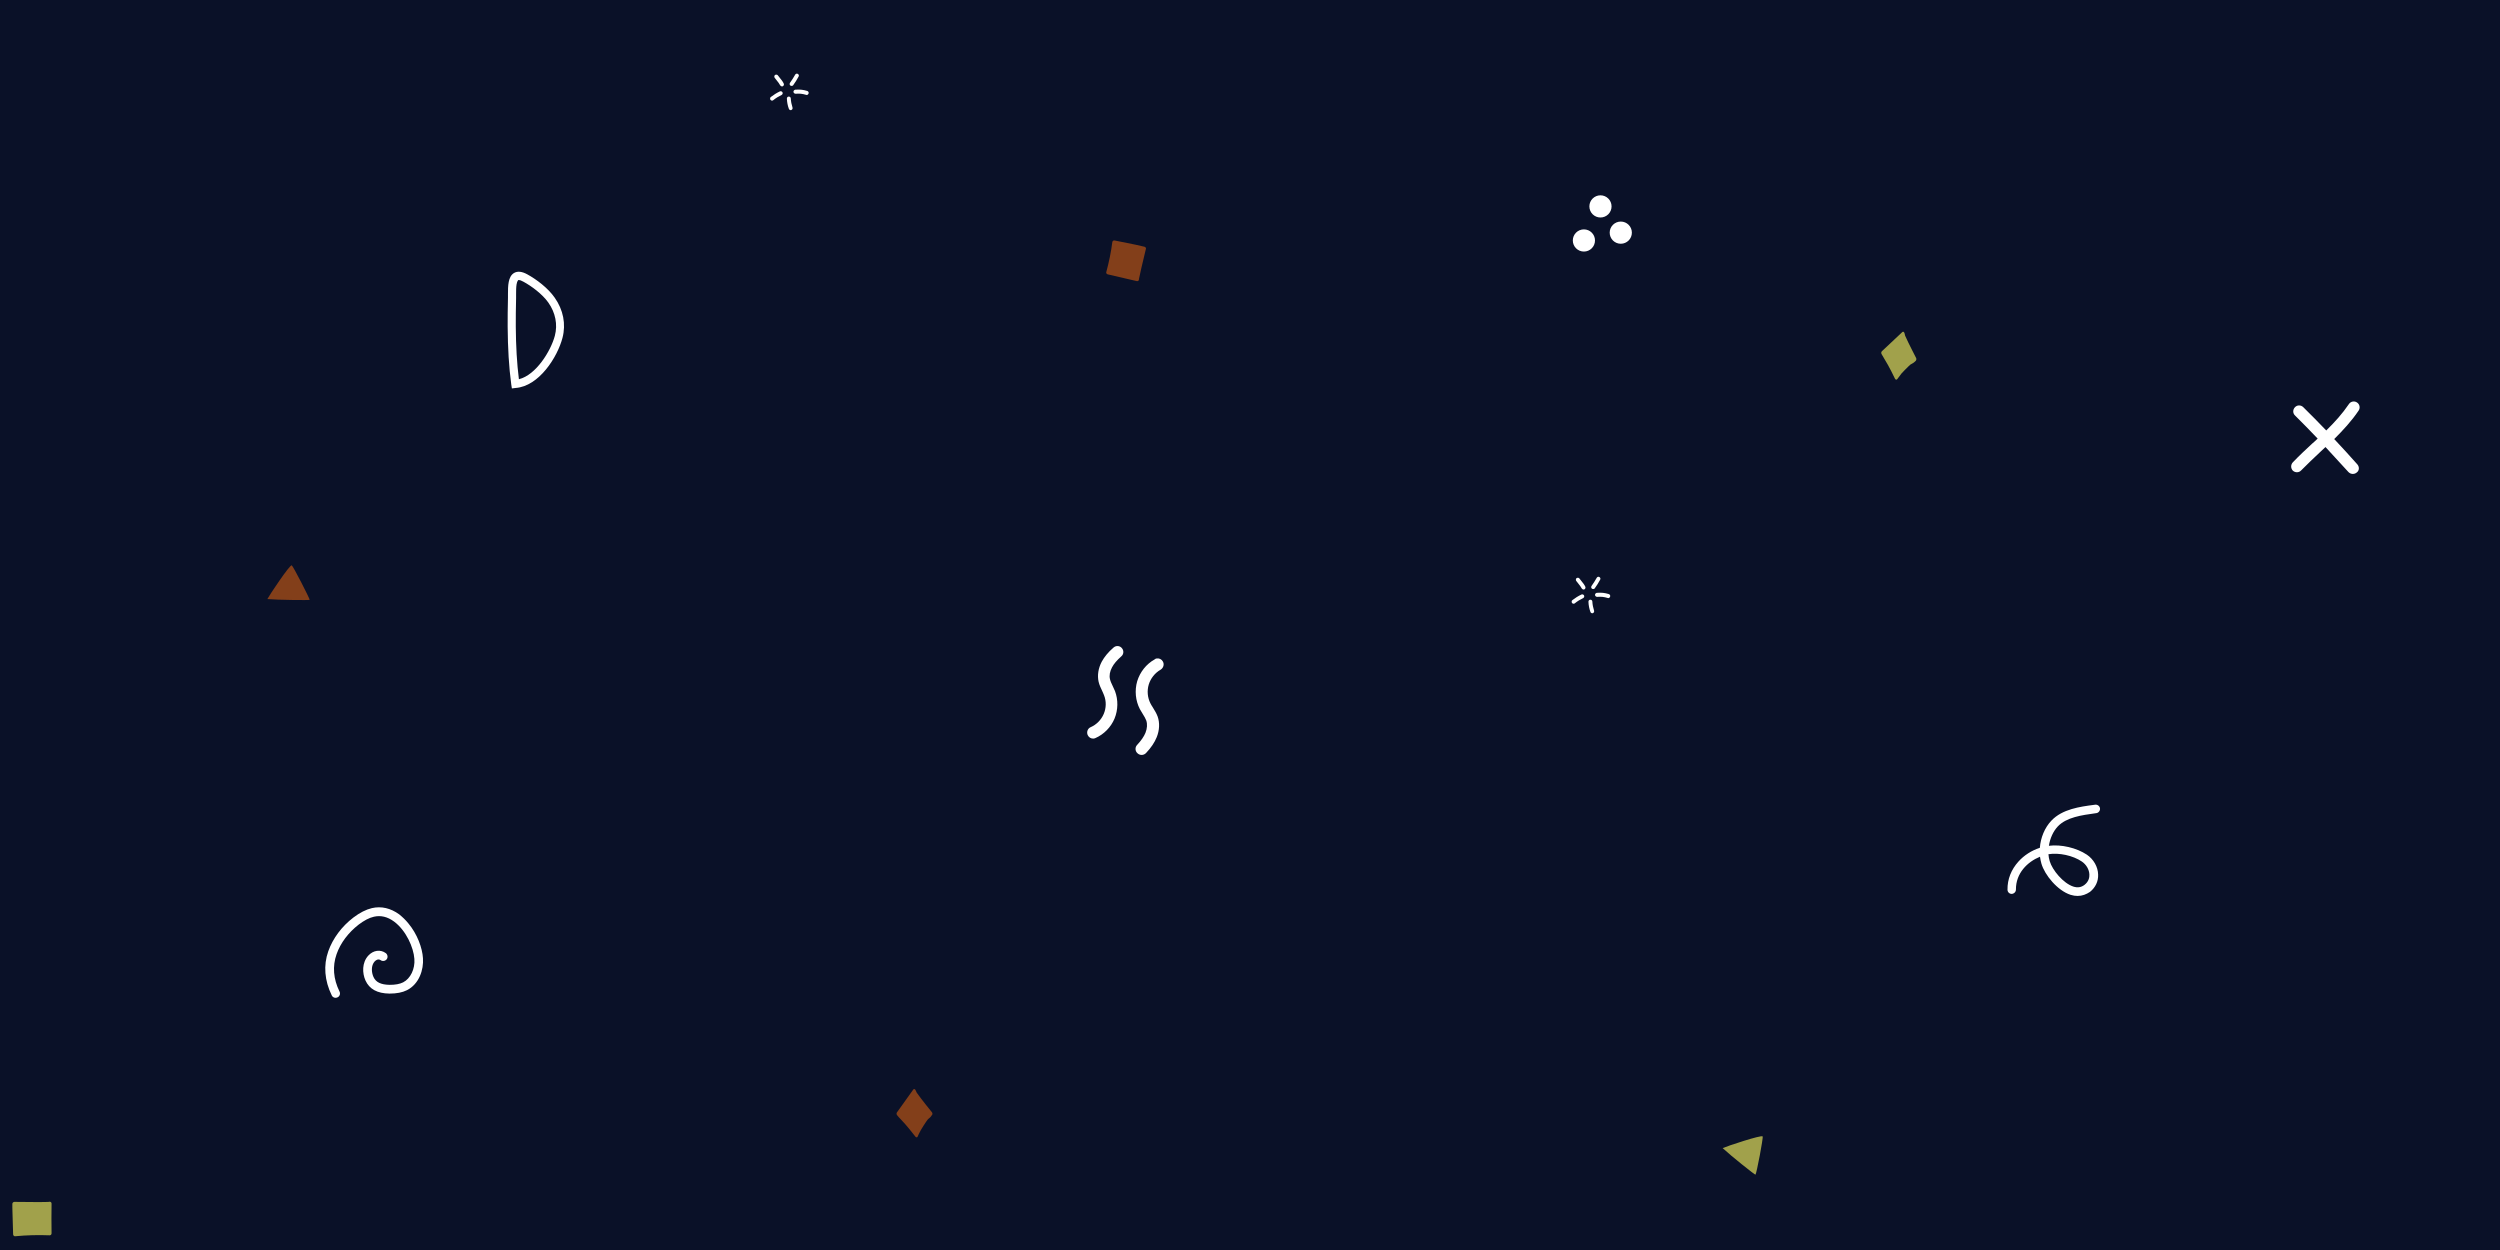
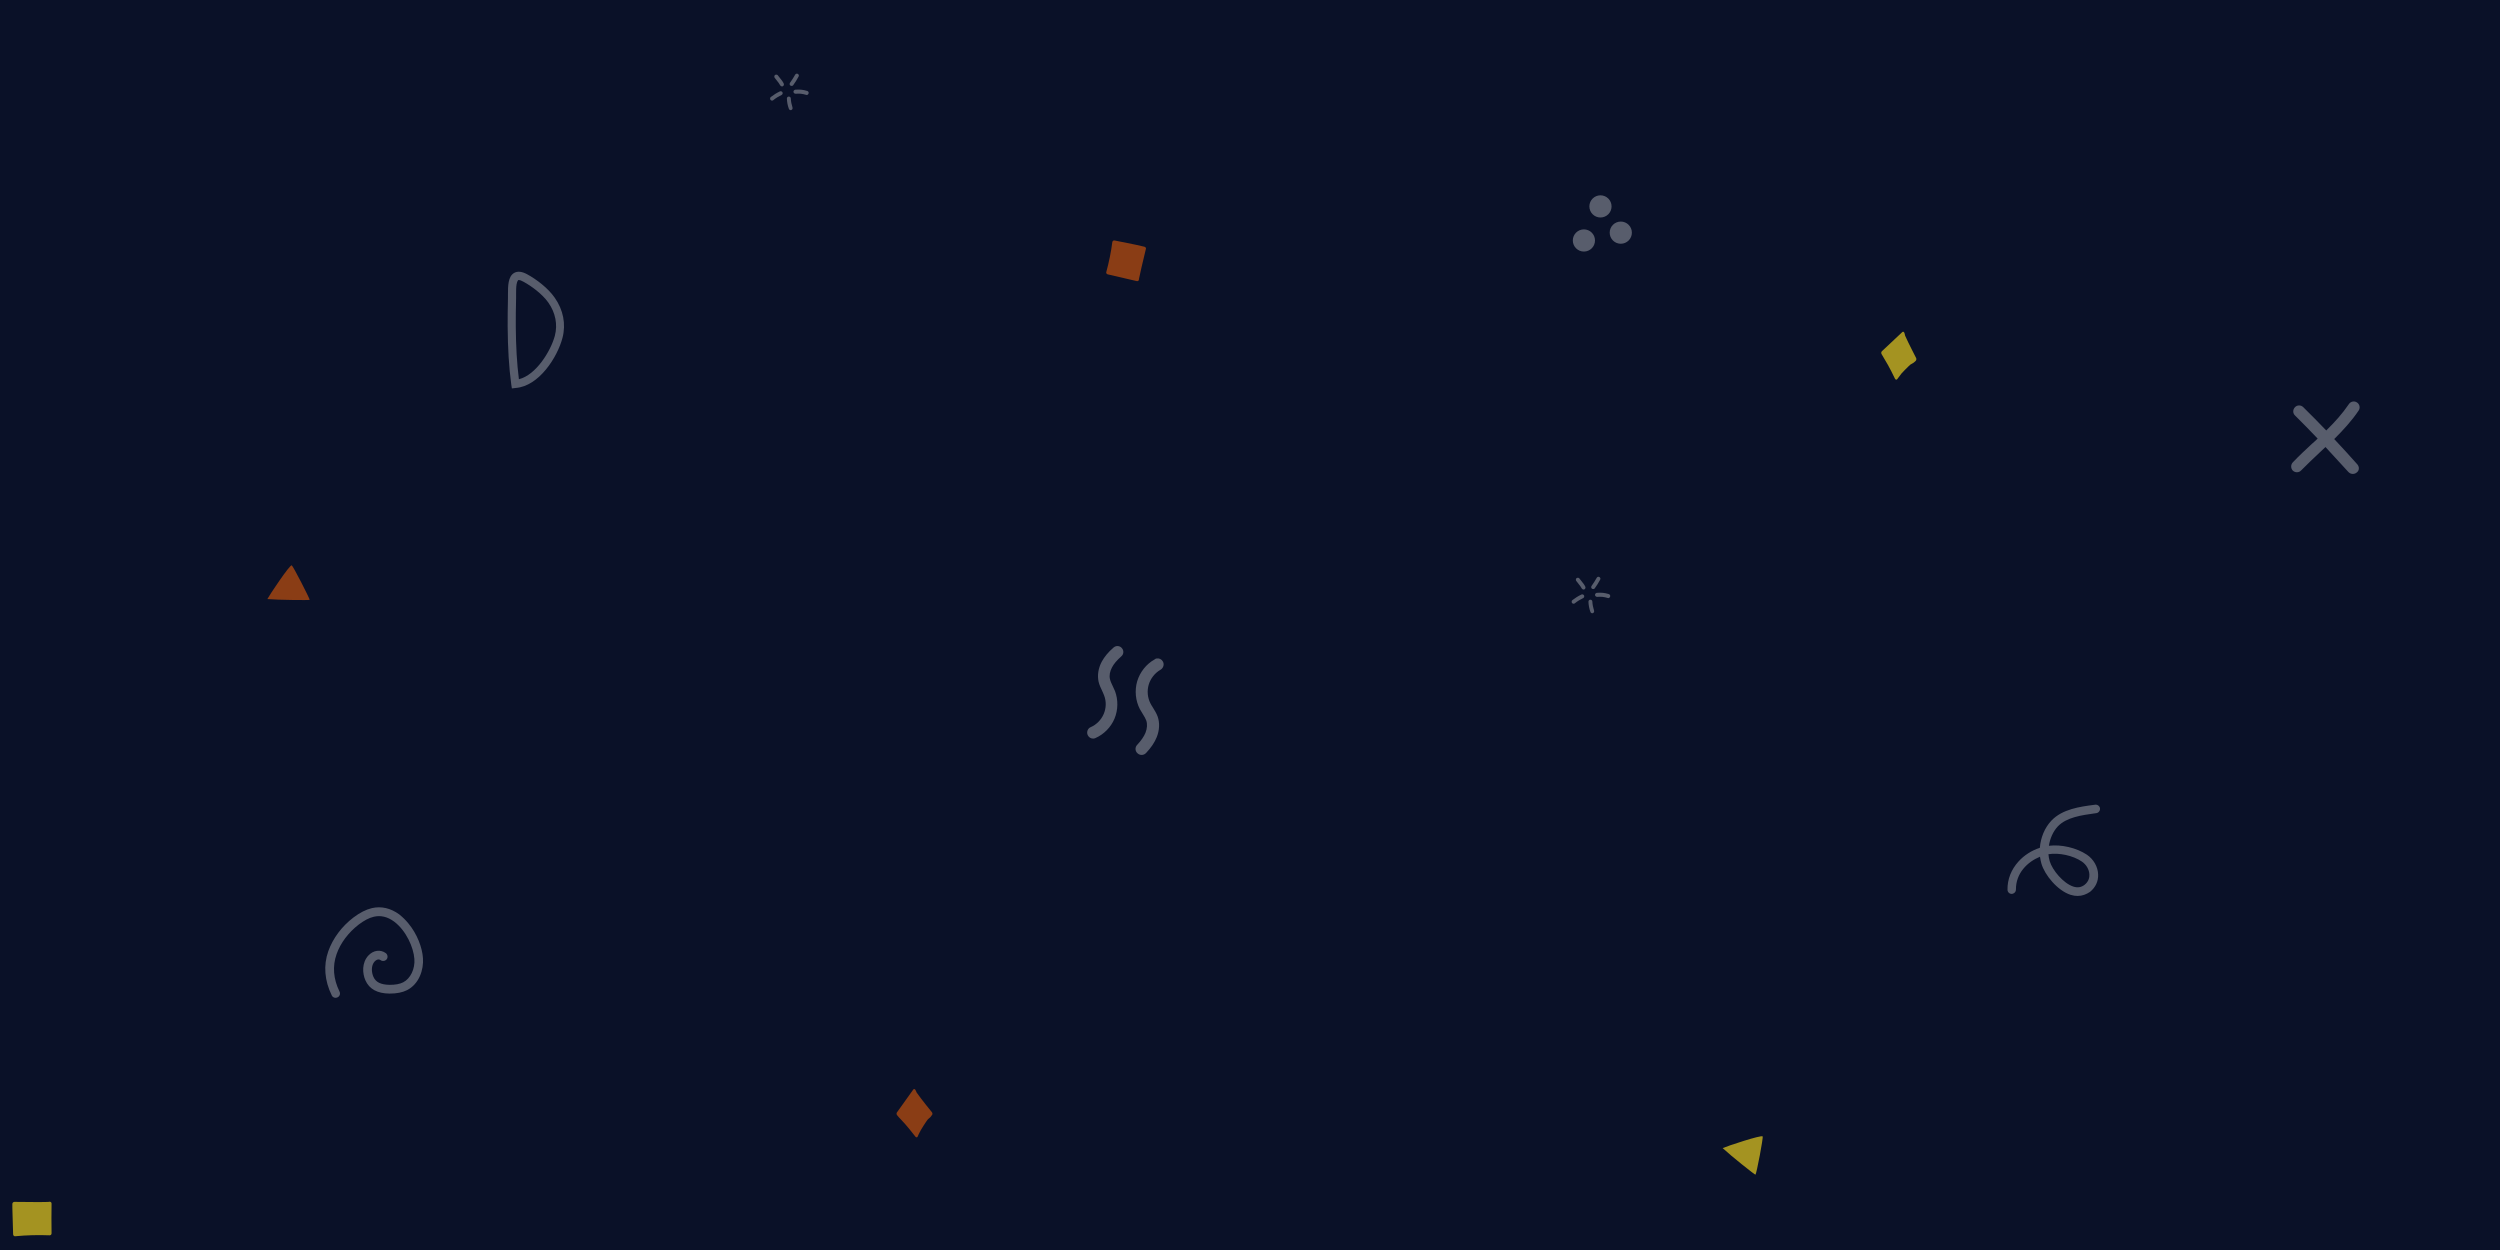
- <svg xmlns="http://www.w3.org/2000/svg" width="1037" height="518.5" viewBox="0 0 1600 800">
+ <svg xmlns="http://www.w3.org/2000/svg" width="1600" height="800" viewBox="0 0 1600 800">
  <rect fill="#0A1128" width="1600" height="800" />
-   <path fill="#A1A14B" d="M1102.5 734.8c2.5-1.2 24.8-8.6 25.6-7.5.5.7-3.9 23.8-4.6 24.5C1123.3 752.1 1107.5 739.5 1102.5 734.8zM1226.3 229.1c0-.1-4.9-9.4-7-14.2-.1-.3-.3-1.1-.4-1.6-.1-.4-.3-.7-.6-.9-.3-.2-.6-.1-.8.1l-13.1 12.3c0 0 0 0 0 0-.2.2-.3.5-.4.8 0 .3 0 .7.2 1 .1.1 1.4 2.5 2.1 3.6 2.4 3.7 6.5 12.1 6.5 12.2.2.3.4.5.7.6.3 0 .5-.1.7-.3 0 0 1.8-2.5 2.7-3.6 1.5-1.6 3-3.2 4.6-4.7 1.2-1.2 1.6-1.4 2.1-1.6.5-.3 1.1-.5 2.5-1.9C1226.5 230.4 1226.6 229.6 1226.3 229.1zM33 770.3C33 770.3 33 770.3 33 770.3c0-.7-.5-1.2-1.2-1.2-.1 0-.3 0-.4.1-1.6.2-14.3.1-22.2 0-.3 0-.6.1-.9.4-.2.2-.4.5-.4.9 0 .2 0 4.9.1 5.9l.4 13.6c0 .3.2.6.4.9.2.2.5.3.8.3 0 0 .1 0 .1 0 7.3-.7 14.7-.9 22-.6.3 0 .7-.1.9-.3.2-.2.4-.6.4-.9C32.9 783.3 32.9 776.2 33 770.3z" />
-   <path fill="#833F1A" d="M171.1 383.4c1.3-2.5 14.3-22 15.6-21.6.8.3 11.5 21.2 11.5 22.1C198.1 384.2 177.9 384 171.1 383.4zM596.4 711.8c-.1-.1-6.7-8.2-9.7-12.5-.2-.3-.5-1-.7-1.5-.2-.4-.4-.7-.7-.8-.3-.1-.6 0-.8.3L574 712c0 0 0 0 0 0-.2.2-.2.5-.2.9 0 .3.2.7.4.9.1.1 1.8 2.2 2.8 3.1 3.1 3.1 8.8 10.5 8.9 10.6.2.3.5.4.8.4.3 0 .5-.2.6-.5 0 0 1.2-2.8 2-4.1 1.1-1.9 2.3-3.7 3.5-5.5.9-1.4 1.3-1.7 1.7-2 .5-.4 1-.7 2.1-2.4C596.9 713.1 596.8 712.3 596.4 711.8zM727.5 179.9C727.5 179.9 727.5 179.9 727.5 179.9c.6.2 1.3-.2 1.4-.8 0-.1 0-.2 0-.4.2-1.4 2.8-12.6 4.5-19.5.1-.3 0-.6-.2-.8-.2-.3-.5-.4-.8-.5-.2 0-4.7-1.1-5.7-1.3l-13.4-2.7c-.3-.1-.7 0-.9.2-.2.2-.4.4-.5.6 0 0 0 .1 0 .1-.8 6.5-2.2 13.1-3.9 19.4-.1.3 0 .6.2.9.2.3.5.4.8.5C714.8 176.9 721.7 178.5 727.5 179.9zM728.5 178.1c-.1-.1-.2-.2-.4-.2C728.3 177.9 728.4 178 728.5 178.1z" />
-   <g fill="#FFF">
+   <path fill="#A49321" d="M1102.5 734.8c2.5-1.2 24.8-8.6 25.6-7.5.5.7-3.9 23.8-4.6 24.5C1123.3 752.1 1107.5 739.5 1102.5 734.8zM1226.3 229.1c0-.1-4.9-9.4-7-14.2-.1-.3-.3-1.1-.4-1.6-.1-.4-.3-.7-.6-.9-.3-.2-.6-.1-.8.1l-13.1 12.3c0 0 0 0 0 0-.2.2-.3.5-.4.8 0 .3 0 .7.2 1 .1.1 1.4 2.5 2.1 3.6 2.4 3.7 6.5 12.1 6.5 12.2.2.3.4.5.7.6.3 0 .5-.1.7-.3 0 0 1.8-2.5 2.7-3.6 1.5-1.6 3-3.2 4.6-4.7 1.2-1.2 1.6-1.4 2.1-1.6.5-.3 1.1-.5 2.5-1.9C1226.5 230.4 1226.6 229.6 1226.3 229.1zM33 770.3C33 770.3 33 770.3 33 770.3c0-.7-.5-1.2-1.2-1.2-.1 0-.3 0-.4.1-1.6.2-14.3.1-22.2 0-.3 0-.6.1-.9.4-.2.2-.4.5-.4.9 0 .2 0 4.9.1 5.9l.4 13.6c0 .3.2.6.4.9.2.2.5.3.8.3 0 0 .1 0 .1 0 7.3-.7 14.7-.9 22-.6.3 0 .7-.1.9-.3.2-.2.4-.6.4-.9C32.9 783.3 32.9 776.2 33 770.3z" />
+   <path fill="#8A3D15" d="M171.1 383.4c1.3-2.5 14.3-22 15.6-21.6.8.3 11.5 21.2 11.5 22.1C198.1 384.2 177.9 384 171.1 383.4zM596.4 711.8c-.1-.1-6.7-8.2-9.7-12.5-.2-.3-.5-1-.7-1.5-.2-.4-.4-.7-.7-.8-.3-.1-.6 0-.8.3L574 712c0 0 0 0 0 0-.2.2-.2.5-.2.9 0 .3.2.7.4.9.1.1 1.8 2.2 2.8 3.1 3.1 3.1 8.8 10.5 8.9 10.6.2.3.5.4.8.4.3 0 .5-.2.6-.5 0 0 1.2-2.8 2-4.1 1.1-1.9 2.3-3.7 3.5-5.5.9-1.4 1.3-1.7 1.7-2 .5-.4 1-.7 2.1-2.4C596.9 713.1 596.8 712.3 596.4 711.8zM727.5 179.9C727.5 179.9 727.5 179.9 727.5 179.9c.6.2 1.3-.2 1.4-.8 0-.1 0-.2 0-.4.2-1.4 2.8-12.6 4.5-19.5.1-.3 0-.6-.2-.8-.2-.3-.5-.4-.8-.5-.2 0-4.7-1.1-5.7-1.3l-13.4-2.7c-.3-.1-.7 0-.9.2-.2.2-.4.4-.5.6 0 0 0 .1 0 .1-.8 6.5-2.2 13.1-3.9 19.4-.1.3 0 .6.2.9.2.3.5.4.8.5C714.8 176.9 721.7 178.5 727.5 179.9zM728.5 178.1c-.1-.1-.2-.2-.4-.2C728.3 177.9 728.4 178 728.5 178.1z" />
+   <g fill-opacity="0.32" fill="#FFF">
    <path d="M699.6 472.7c-1.5 0-2.8-.8-3.5-2.3-.8-1.9 0-4.2 1.9-5 3.7-1.6 6.8-4.7 8.4-8.5 1.6-3.8 1.7-8.1.2-11.9-.3-.9-.8-1.8-1.2-2.8-.8-1.7-1.8-3.7-2.3-5.9-.9-4.1-.2-8.6 2-12.8 1.7-3.1 4.1-6.1 7.6-9.1 1.6-1.4 4-1.2 5.3.4 1.4 1.6 1.2 4-.4 5.3-2.8 2.5-4.7 4.7-5.9 7-1.4 2.6-1.9 5.3-1.3 7.6.3 1.4 1 2.8 1.7 4.3.5 1.1 1 2.2 1.5 3.3 2.1 5.6 2 12-.3 17.6-2.3 5.5-6.8 10.1-12.3 12.5C700.6 472.6 700.1 472.7 699.6 472.7zM740.4 421.4c1.5-.2 3 .5 3.8 1.9 1.1 1.8.4 4.2-1.4 5.3-3.7 2.1-6.4 5.6-7.6 9.5-1.2 4-.8 8.4 1.1 12.1.4.9 1 1.7 1.6 2.7 1 1.7 2.2 3.5 3 5.7 1.4 4 1.2 8.7-.6 13.2-1.4 3.4-3.5 6.6-6.8 10.1-1.5 1.6-3.9 1.7-5.5.2-1.6-1.4-1.7-3.9-.2-5.4 2.6-2.8 4.3-5.3 5.3-7.7 1.1-2.8 1.3-5.6.5-7.9-.5-1.3-1.3-2.7-2.2-4.1-.6-1-1.3-2.1-1.9-3.2-2.8-5.4-3.4-11.9-1.7-17.8 1.8-5.9 5.8-11 11.2-14C739.4 421.6 739.9 421.4 740.4 421.4zM261.3 590.9c5.7 6.8 9 15.7 9.4 22.4.5 7.3-2.4 16.4-10.2 20.4-3 1.5-6.7 2.2-11.2 2.2-7.9-.1-12.9-2.9-15.4-8.4-2.1-4.7-2.3-11.4 1.8-15.9 3.2-3.5 7.8-4.1 11.2-1.6 1.2.9 1.5 2.7.6 3.9-.9 1.2-2.7 1.5-3.9.6-1.8-1.3-3.6.6-3.8.8-2.4 2.6-2.1 7-.8 9.9 1.5 3.4 4.7 5 10.4 5.1 3.6 0 6.4-.5 8.6-1.6 4.7-2.4 7.7-8.6 7.2-15-.5-7.3-5.3-18.2-13-23.9-4.2-3.1-8.5-4.1-12.9-3.1-3.1.7-6.2 2.4-9.7 5-6.6 5.1-11.7 11.8-14.2 19-2.7 7.7-2.1 15.8 1.9 23.9.7 1.4.1 3.1-1.3 3.7-1.4.7-3.1.1-3.7-1.3-4.6-9.4-5.4-19.2-2.2-28.2 2.9-8.2 8.6-15.9 16.1-21.6 4.1-3.1 8-5.1 11.8-6 6-1.4 12 0 17.5 4C257.6 586.9 259.6 588.8 261.3 590.9z" />
    <circle cx="1013.7" cy="153.9" r="7.1" />
    <circle cx="1024.3" cy="132.1" r="7.1" />
    <circle cx="1037.3" cy="148.9" r="7.1" />
    <path d="M1508.7 297.2c-4.8-5.4-9.7-10.8-14.8-16.2 5.6-5.6 11.1-11.5 15.6-18.2 1.2-1.7.7-4.1-1-5.2-1.7-1.2-4.1-.7-5.2 1-4.2 6.2-9.1 11.6-14.5 16.9-4.8-5-9.7-10-14.7-14.9-1.5-1.5-3.9-1.5-5.3 0-1.5 1.5-1.5 3.9 0 5.3 4.9 4.8 9.7 9.8 14.5 14.8-1.1 1.1-2.3 2.2-3.5 3.2-4.1 3.8-8.4 7.8-12.4 12-1.4 1.5-1.4 3.8 0 5.3 0 0 0 0 0 0 1.5 1.4 3.9 1.4 5.3-.1 3.9-4 8.1-7.9 12.1-11.7 1.2-1.1 2.3-2.2 3.5-3.3 4.9 5.3 9.8 10.6 14.6 15.9.1.1.1.1.2.2 1.4 1.4 3.7 1.5 5.2.2C1510 301.2 1510.1 298.8 1508.7 297.2zM327.6 248.6l-.4-2.6c-1.5-11.1-2.2-23.2-2.3-37 0-5.5 0-11.5.2-18.5 0-.7 0-1.5 0-2.3 0-5 0-11.2 3.9-13.5 2.2-1.3 5.1-1 8.5.9 5.7 3.1 13.2 8.7 17.5 14.9 5.5 7.8 7.3 16.9 5 25.7-3.2 12.3-15 31-30 32.1L327.6 248.6zM332.1 179.2c-.2 0-.3 0-.4.1-.1.1-.7.5-1.1 2.7-.3 1.9-.3 4.2-.3 6.3 0 .8 0 1.7 0 2.4-.2 6.9-.2 12.8-.2 18.3.1 12.5.7 23.5 2 33.7 11-2.7 20.4-18.1 23-27.8 1.9-7.2.4-14.8-4.2-21.3l0 0C347 188.1 340 183 335 180.3 333.6 179.5 332.6 179.2 332.1 179.2zM516.3 60.8c-.1 0-.2 0-.4-.1-2.4-.7-4-.9-6.7-.7-.7 0-1.3-.5-1.4-1.2 0-.7.5-1.3 1.2-1.4 3.1-.2 4.9 0 7.6.8.7.2 1.1.9.9 1.6C517.3 60.4 516.8 60.8 516.3 60.8zM506.1 70.5c-.5 0-1-.3-1.2-.8-.8-2.1-1.2-4.3-1.3-6.6 0-.7.5-1.3 1.2-1.3.7 0 1.3.5 1.3 1.2.1 2 .5 3.9 1.1 5.8.2.7-.1 1.4-.8 1.6C506.4 70.5 506.2 70.5 506.1 70.5zM494.1 64.4c-.4 0-.8-.2-1-.5-.4-.6-.3-1.4.2-1.8 1.8-1.4 3.7-2.6 5.8-3.6.6-.3 1.4 0 1.7.6.3.6 0 1.4-.6 1.7-1.9.9-3.7 2-5.3 3.3C494.7 64.3 494.4 64.4 494.1 64.4zM500.5 55.3c-.5 0-.9-.3-1.2-.7-.5-1-1.2-1.9-2.4-3.4-.3-.4-.7-.9-1.1-1.4-.4-.6-.3-1.4.2-1.8.6-.4 1.4-.3 1.8.2.4.5.8 1 1.1 1.4 1.3 1.6 2.1 2.6 2.7 3.9.3.6 0 1.4-.6 1.7C500.9 55.3 500.7 55.3 500.5 55.3zM506.7 55c-.3 0-.5-.1-.8-.2-.6-.4-.7-1.2-.3-1.8 1.2-1.7 2.3-3.4 3.3-5.2.3-.6 1.1-.9 1.7-.5.6.3.9 1.1.5 1.7-1 1.9-2.2 3.8-3.5 5.6C507.4 54.8 507.1 55 506.7 55zM1029.3 382.8c-.1 0-.2 0-.4-.1-2.4-.7-4-.9-6.7-.7-.7 0-1.3-.5-1.4-1.2 0-.7.5-1.3 1.2-1.4 3.1-.2 4.9 0 7.6.8.7.2 1.1.9.9 1.6C1030.3 382.4 1029.8 382.8 1029.3 382.8zM1019.1 392.5c-.5 0-1-.3-1.2-.8-.8-2.1-1.2-4.3-1.3-6.6 0-.7.5-1.3 1.2-1.3.7 0 1.3.5 1.3 1.2.1 2 .5 3.9 1.1 5.8.2.7-.1 1.4-.8 1.6C1019.4 392.5 1019.2 392.5 1019.1 392.5zM1007.1 386.4c-.4 0-.8-.2-1-.5-.4-.6-.3-1.4.2-1.8 1.8-1.4 3.7-2.6 5.8-3.6.6-.3 1.4 0 1.7.6.3.6 0 1.4-.6 1.7-1.9.9-3.7 2-5.3 3.3C1007.7 386.3 1007.4 386.4 1007.1 386.4zM1013.5 377.3c-.5 0-.9-.3-1.2-.7-.5-1-1.2-1.9-2.4-3.4-.3-.4-.7-.9-1.1-1.4-.4-.6-.3-1.4.2-1.8.6-.4 1.4-.3 1.8.2.4.5.8 1 1.1 1.4 1.3 1.6 2.1 2.6 2.7 3.9.3.6 0 1.4-.6 1.7C1013.9 377.3 1013.7 377.3 1013.5 377.3zM1019.7 377c-.3 0-.5-.1-.8-.2-.6-.4-.7-1.2-.3-1.8 1.2-1.7 2.3-3.4 3.3-5.2.3-.6 1.1-.9 1.7-.5.6.3.9 1.1.5 1.7-1 1.9-2.2 3.8-3.5 5.6C1020.4 376.8 1020.1 377 1019.7 377zM1329.7 573.4c-1.4 0-2.9-.2-4.5-.7-8.4-2.7-16.6-12.7-18.7-20-.4-1.4-.7-2.9-.9-4.4-8.1 3.3-15.5 10.6-15.4 21 0 1.5-1.2 2.7-2.7 2.8 0 0 0 0 0 0-1.5 0-2.7-1.2-2.7-2.7-.1-6.7 2.4-12.9 7-18 3.6-4 8.4-7.1 13.7-8.8.5-6.5 3.1-12.9 7.4-17.4 7-7.4 18.2-8.9 27.3-10.1l.7-.1c1.5-.2 2.9.9 3.1 2.3.2 1.5-.9 2.9-2.3 3.1l-.7.1c-8.6 1.2-18.4 2.5-24 8.4-3 3.2-5 7.7-5.7 12.4 7.9-1 17.7 1.3 24.3 5.7 4.3 2.9 7.1 7.8 7.2 12.7.2 4.3-1.7 8.3-5.2 11.1C1335.2 572.4 1332.6 573.4 1329.7 573.4zM1311 546.7c.1 1.5.4 3 .8 4.4 1.7 5.8 8.7 14.2 15.1 16.3 2.8.9 5.1.5 7.2-1.1 2.7-2.1 3.2-4.8 3.1-6.6-.1-3.2-2-6.4-4.8-8.3C1326.7 547.5 1317.7 545.6 1311 546.7z" />
  </g>
</svg>
